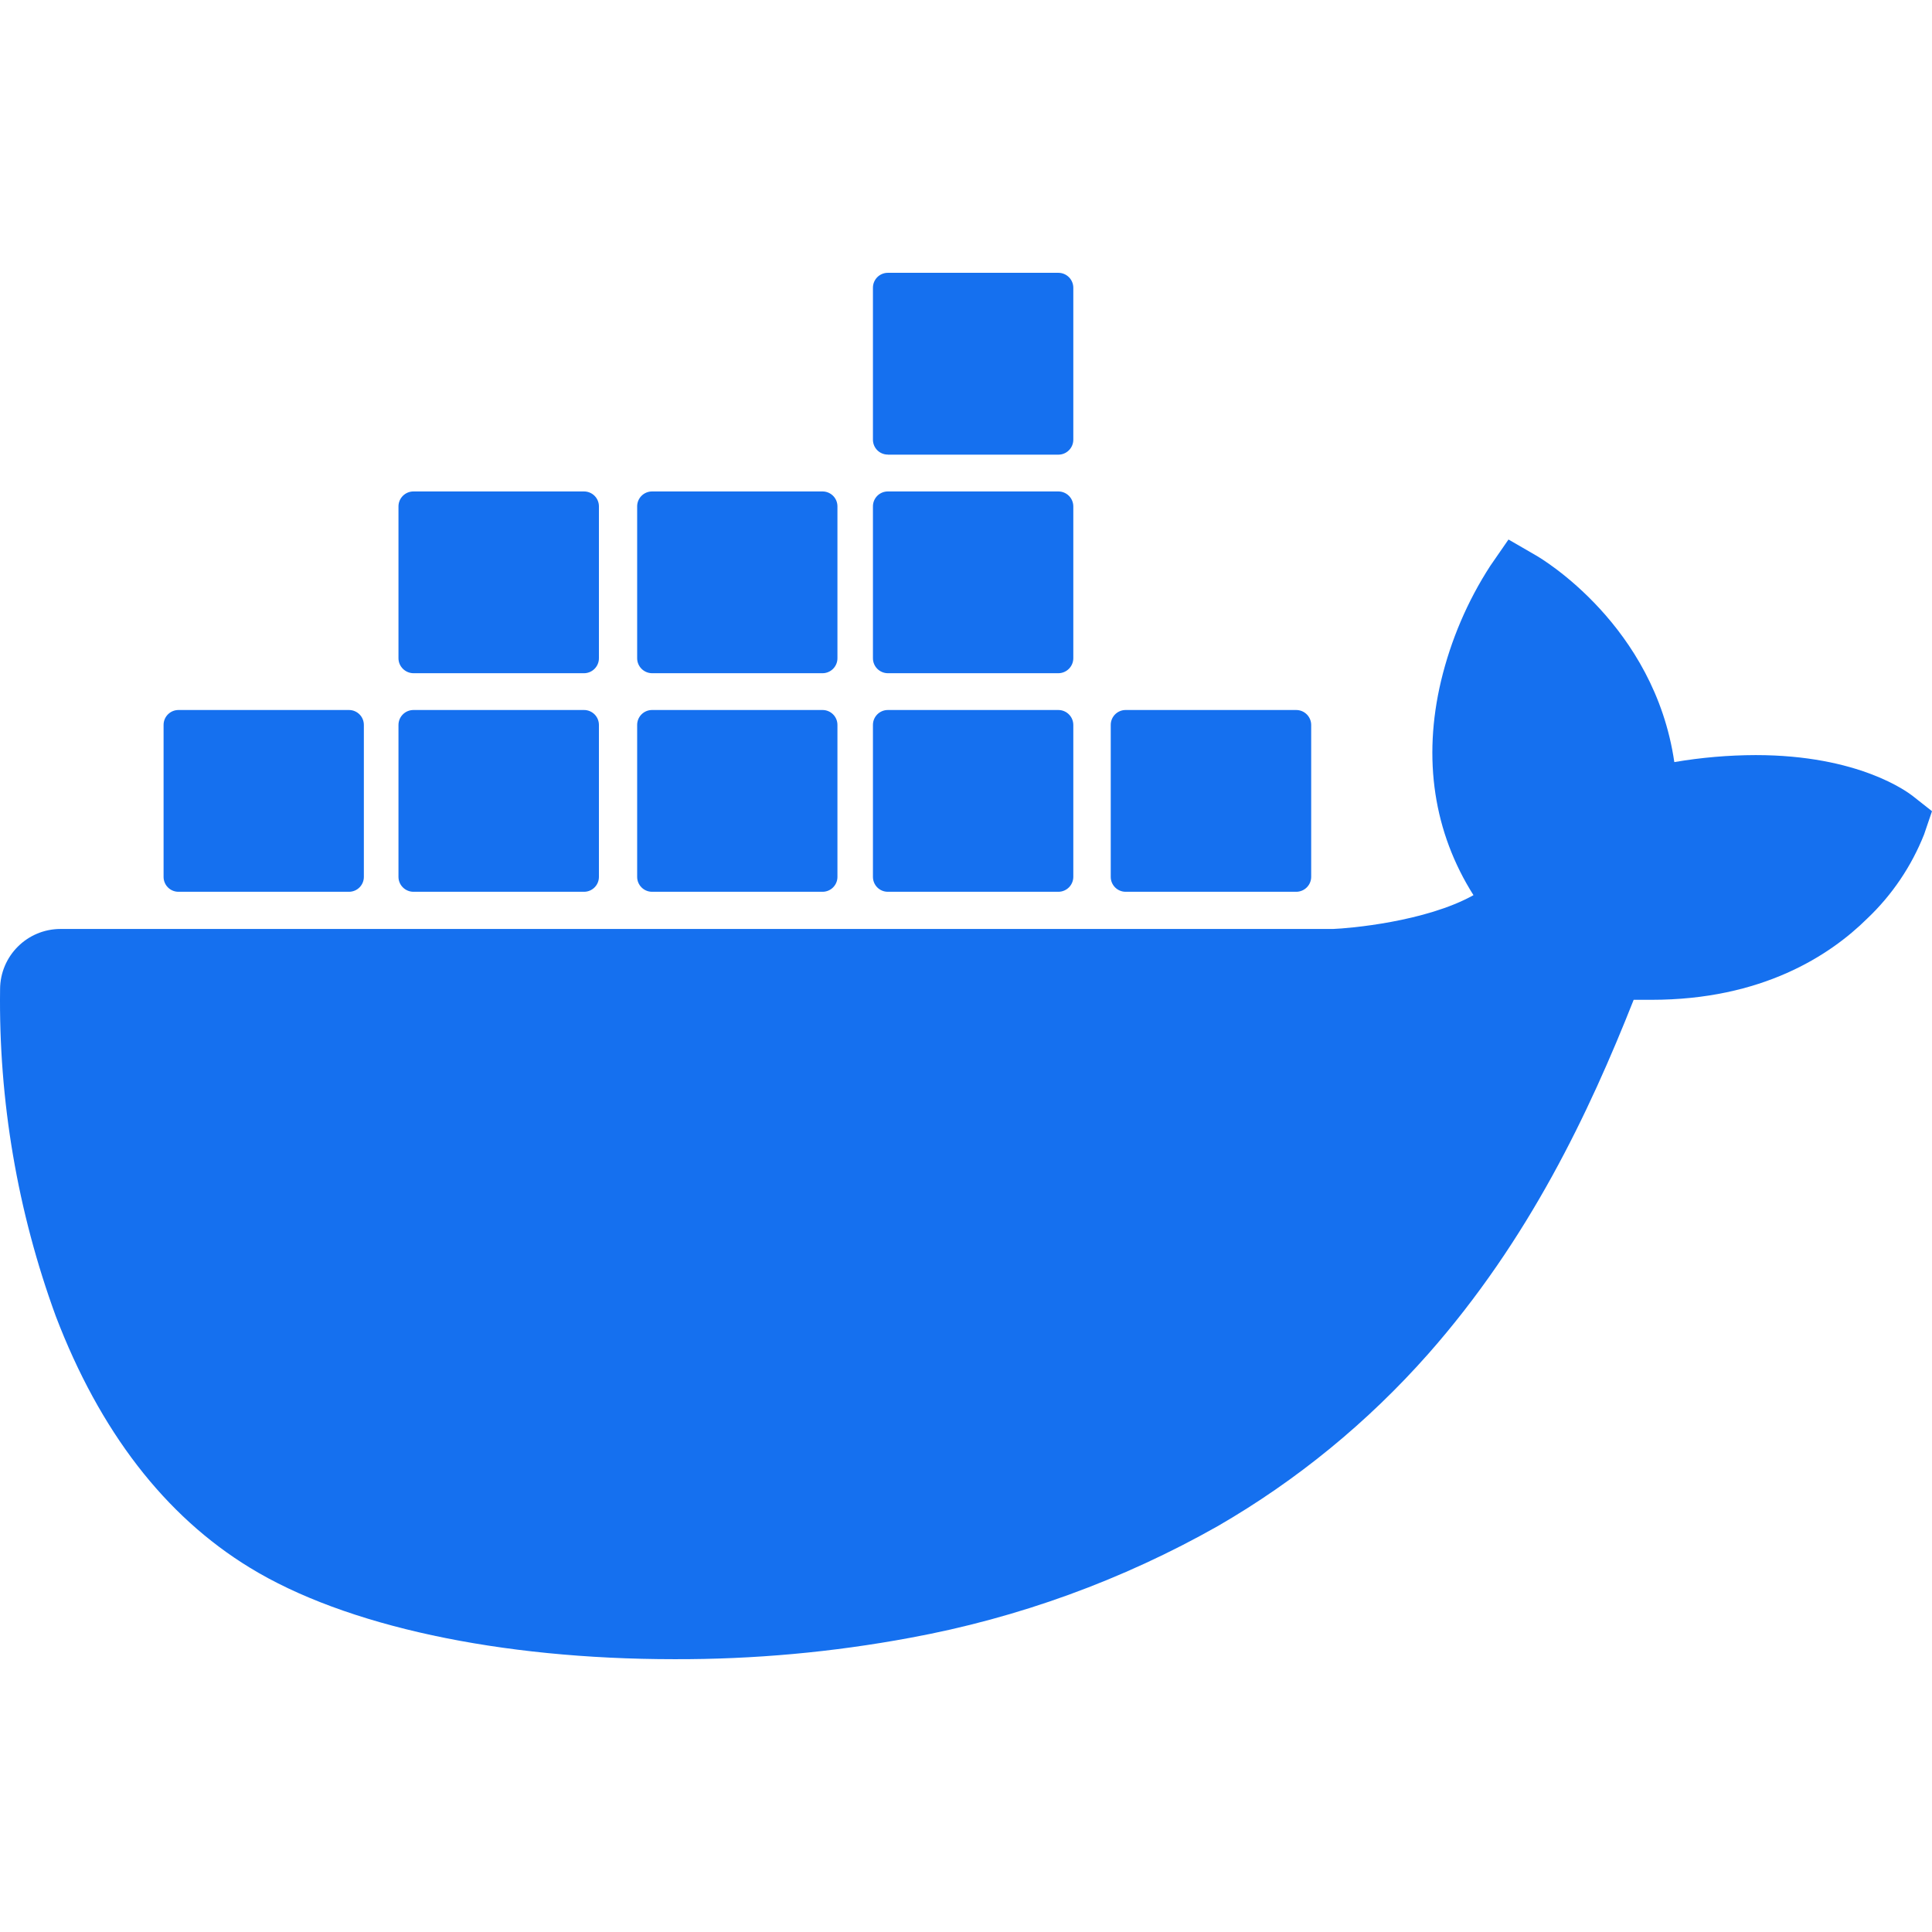
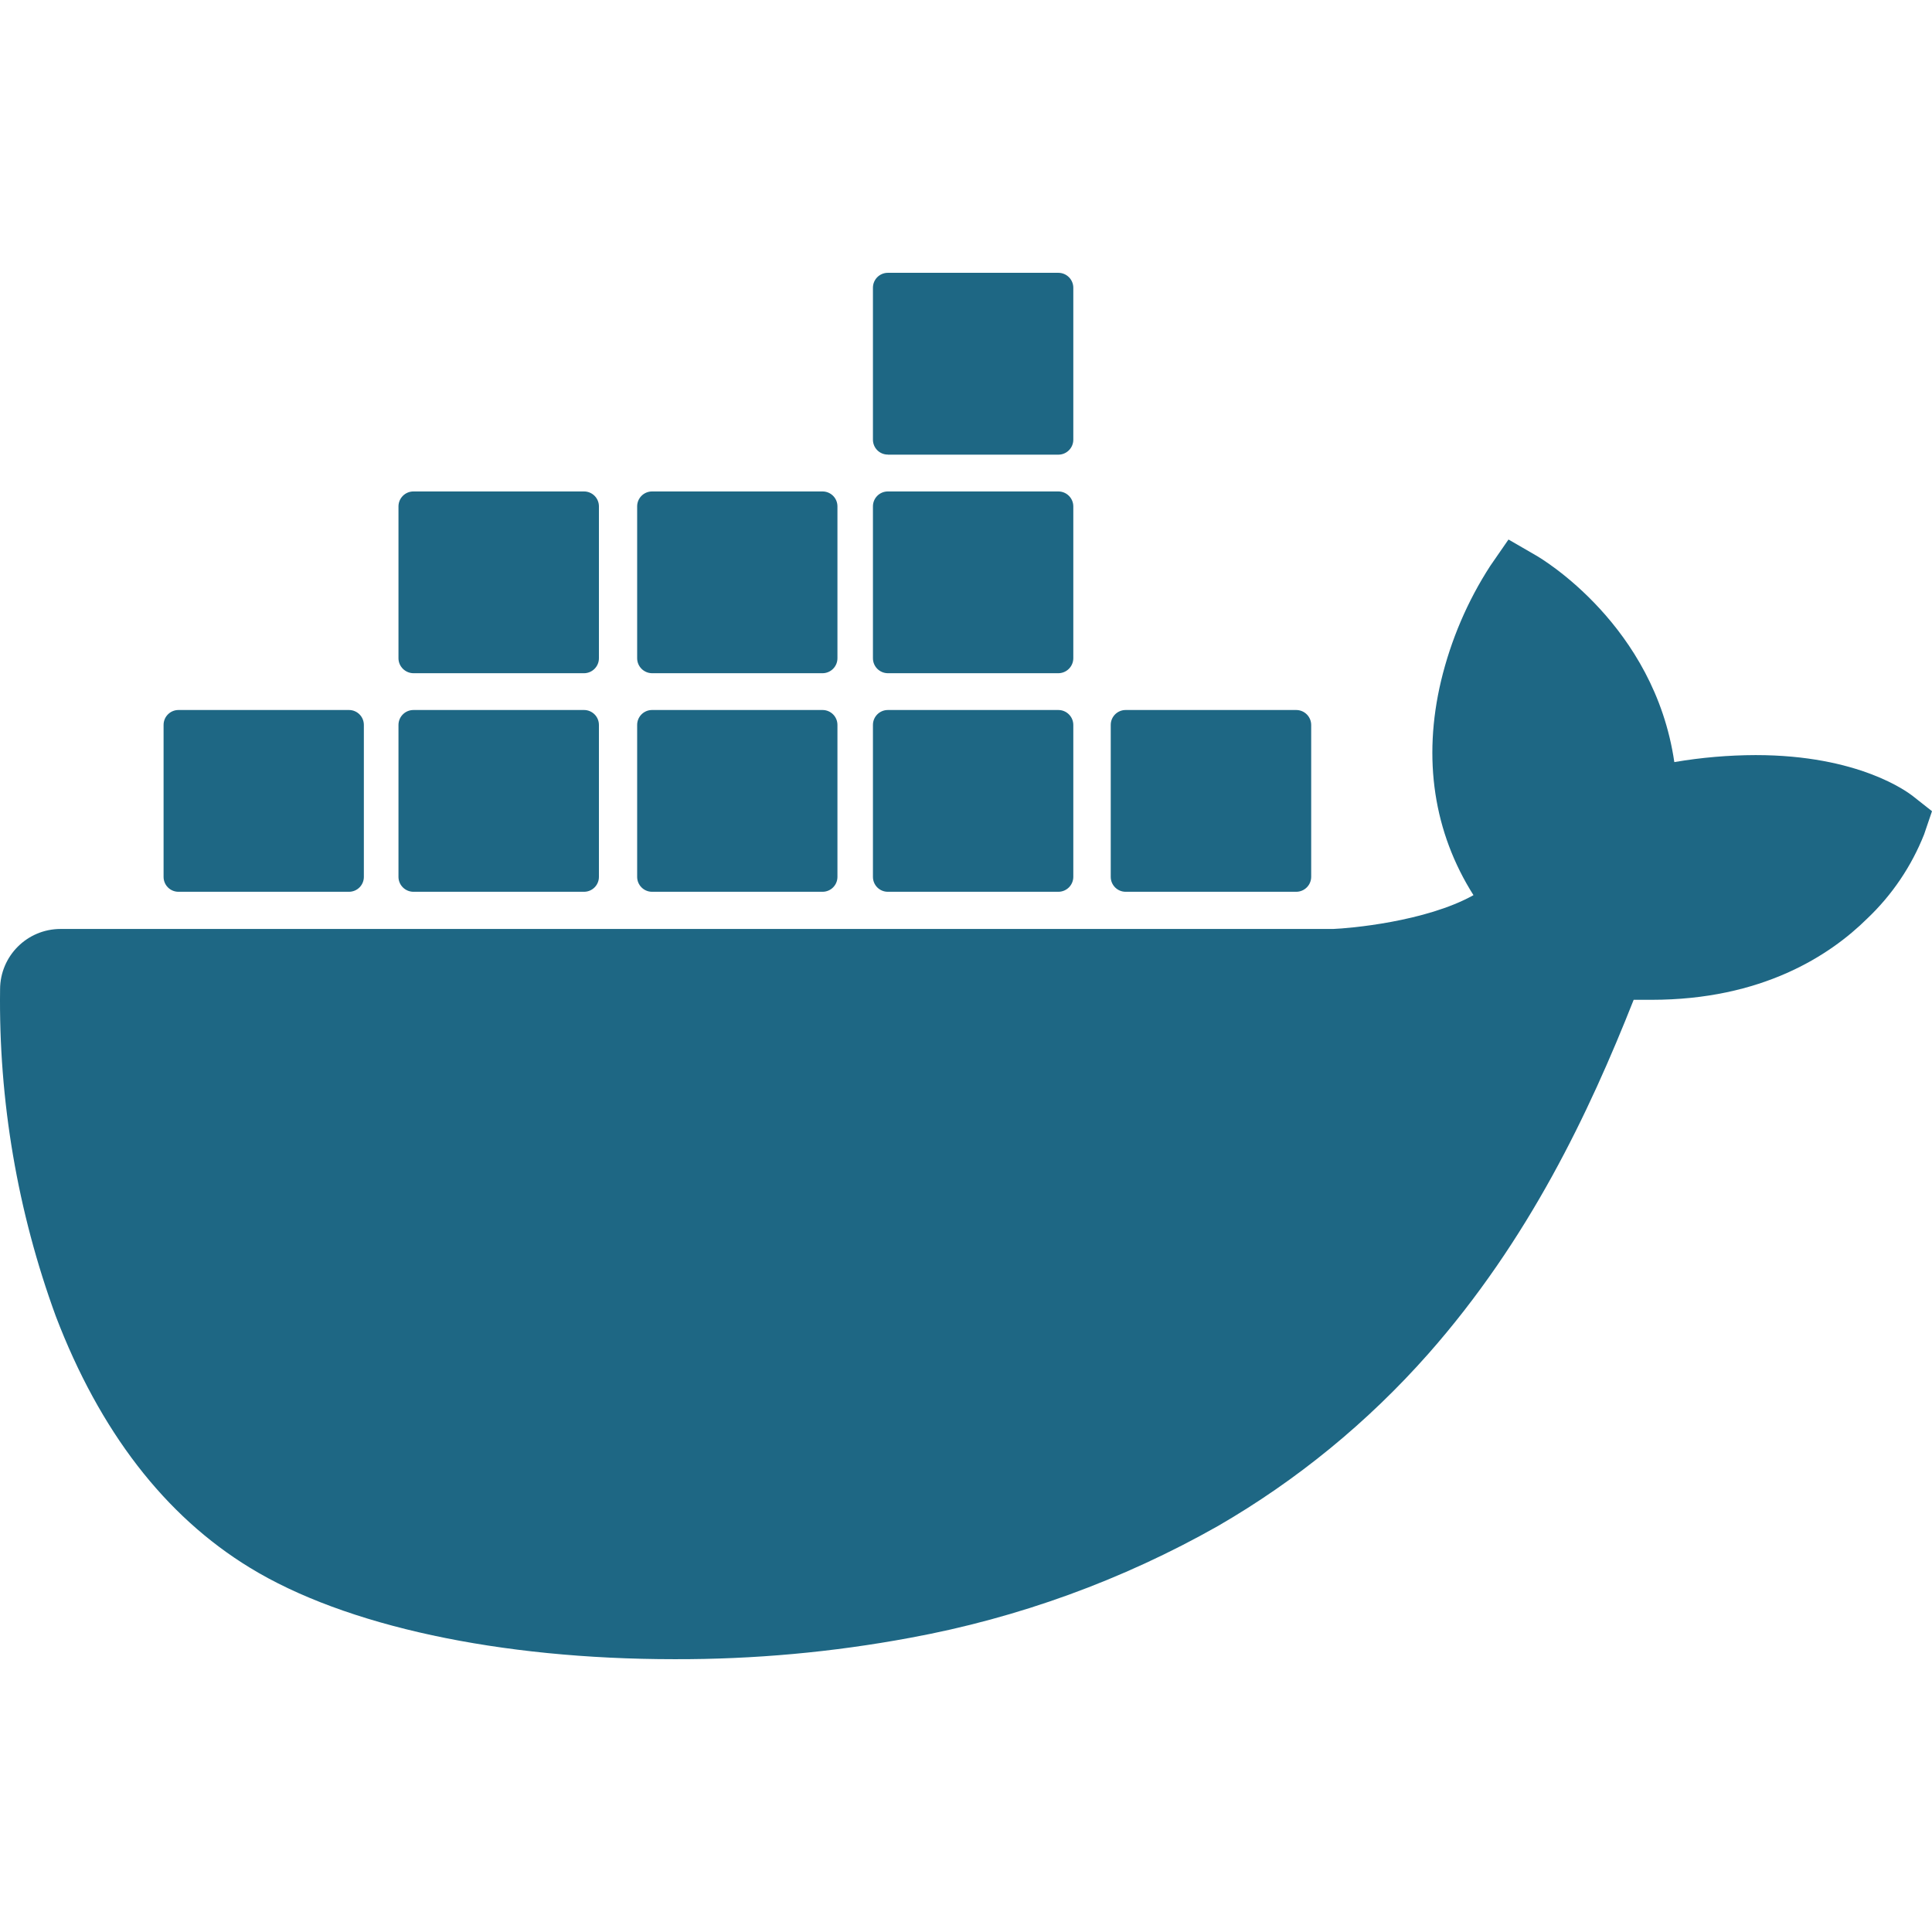
<svg xmlns="http://www.w3.org/2000/svg" width="16" height="16" viewBox="0 0 24 24">
-   <path fill="#1570EF" d="M13.983 11.078h2.119a.186.186 0 00.186-.185V9.006a.186.186 0 00-.186-.186h-2.119a.185.185 0 00-.185.185v1.888c0 .102.083.185.185.185m-2.954-5.43h2.118a.186.186 0 00.186-.186V3.574a.186.186 0 00-.186-.185h-2.118a.185.185 0 00-.185.185v1.888c0 .102.082.185.185.185m0 2.716h2.118a.187.187 0 00.186-.186V6.29a.186.186 0 00-.186-.185h-2.118a.185.185 0 00-.185.185v1.887c0 .102.082.185.185.186m-2.93 0h2.12a.186.186 0 00.184-.186V6.29a.185.185 0 00-.185-.185H8.1a.185.185 0 00-.185.185v1.887c0 .102.083.185.185.186m-2.964 0h2.119a.186.186 0 00.185-.186V6.29a.185.185 0 00-.185-.185H5.136a.186.186 0 00-.186.185v1.887c0 .102.084.185.186.186m5.893 2.715h2.118a.186.186 0 00.186-.185V9.006a.186.186 0 00-.186-.186h-2.118a.185.185 0 00-.185.185v1.888c0 .102.082.185.185.185m-2.93 0h2.12a.185.185 0 00.184-.185V9.006a.185.185 0 00-.184-.186h-2.12a.185.185 0 00-.184.185v1.888c0 .102.083.185.185.185m-2.964 0h2.119a.185.185 0 00.185-.185V9.006a.185.185 0 00-.184-.186h-2.12a.186.186 0 00-.186.186v1.887c0 .102.084.185.186.185m-2.92 0h2.12a.185.185 0 00.184-.185V9.006a.185.185 0 00-.184-.186h-2.12a.185.185 0 00-.184.185v1.888c0 .102.082.185.185.185M23.763 9.89c-.065-.051-.672-.51-1.954-.51-.338.001-.676.03-1.01.087-.248-1.7-1.653-2.53-1.716-2.566l-.344-.199-.226.327c-.284.438-.49.922-.612 1.43-.23.97-.09 1.882.403 2.661-.595.332-1.55.413-1.744.42H.751a.751.751 0 00-.75.748 11.376 11.376 0 00.692 4.062c.545 1.428 1.355 2.48 2.41 3.124 1.18.723 3.1 1.137 5.275 1.137.983.003 1.963-.086 2.93-.266a12.248 12.248 0 003.823-1.389c.98-.567 1.86-1.288 2.61-2.136 1.252-1.418 1.998-2.997 2.553-4.4h.221c1.372 0 2.215-.549 2.68-1.009.309-.293.55-.65.707-1.046l.098-.288Z" />
+   <path fill="#1E6784" d="M13.983 11.078h2.119a.186.186 0 00.186-.185V9.006a.186.186 0 00-.186-.186h-2.119a.185.185 0 00-.185.185v1.888c0 .102.083.185.185.185m-2.954-5.43h2.118a.186.186 0 00.186-.186V3.574a.186.186 0 00-.186-.185h-2.118a.185.185 0 00-.185.185v1.888c0 .102.082.185.185.185m0 2.716h2.118a.187.187 0 00.186-.186V6.29a.186.186 0 00-.186-.185h-2.118a.185.185 0 00-.185.185v1.887c0 .102.082.185.185.186m-2.93 0h2.12a.186.186 0 00.184-.186V6.29a.185.185 0 00-.185-.185H8.1a.185.185 0 00-.185.185v1.887c0 .102.083.185.185.186m-2.964 0h2.119a.186.186 0 00.185-.186V6.29a.185.185 0 00-.185-.185H5.136a.186.186 0 00-.186.185v1.887c0 .102.084.185.186.186m5.893 2.715h2.118a.186.186 0 00.186-.185V9.006a.186.186 0 00-.186-.186h-2.118a.185.185 0 00-.185.185v1.888c0 .102.082.185.185.185m-2.93 0h2.12a.185.185 0 00.184-.185V9.006a.185.185 0 00-.184-.186h-2.12a.185.185 0 00-.184.185v1.888c0 .102.083.185.185.185m-2.964 0h2.119a.185.185 0 00.185-.185V9.006a.185.185 0 00-.184-.186h-2.12a.186.186 0 00-.186.186v1.887c0 .102.084.185.186.185m-2.92 0h2.12a.185.185 0 00.184-.185V9.006a.185.185 0 00-.184-.186h-2.12a.185.185 0 00-.184.185v1.888c0 .102.082.185.185.185M23.763 9.89c-.065-.051-.672-.51-1.954-.51-.338.001-.676.03-1.01.087-.248-1.7-1.653-2.53-1.716-2.566l-.344-.199-.226.327c-.284.438-.49.922-.612 1.43-.23.97-.09 1.882.403 2.661-.595.332-1.55.413-1.744.42H.751a.751.751 0 00-.75.748 11.376 11.376 0 00.692 4.062c.545 1.428 1.355 2.48 2.41 3.124 1.18.723 3.1 1.137 5.275 1.137.983.003 1.963-.086 2.93-.266a12.248 12.248 0 003.823-1.389c.98-.567 1.86-1.288 2.61-2.136 1.252-1.418 1.998-2.997 2.553-4.4h.221c1.372 0 2.215-.549 2.68-1.009.309-.293.55-.65.707-1.046l.098-.288Z" />
</svg>
